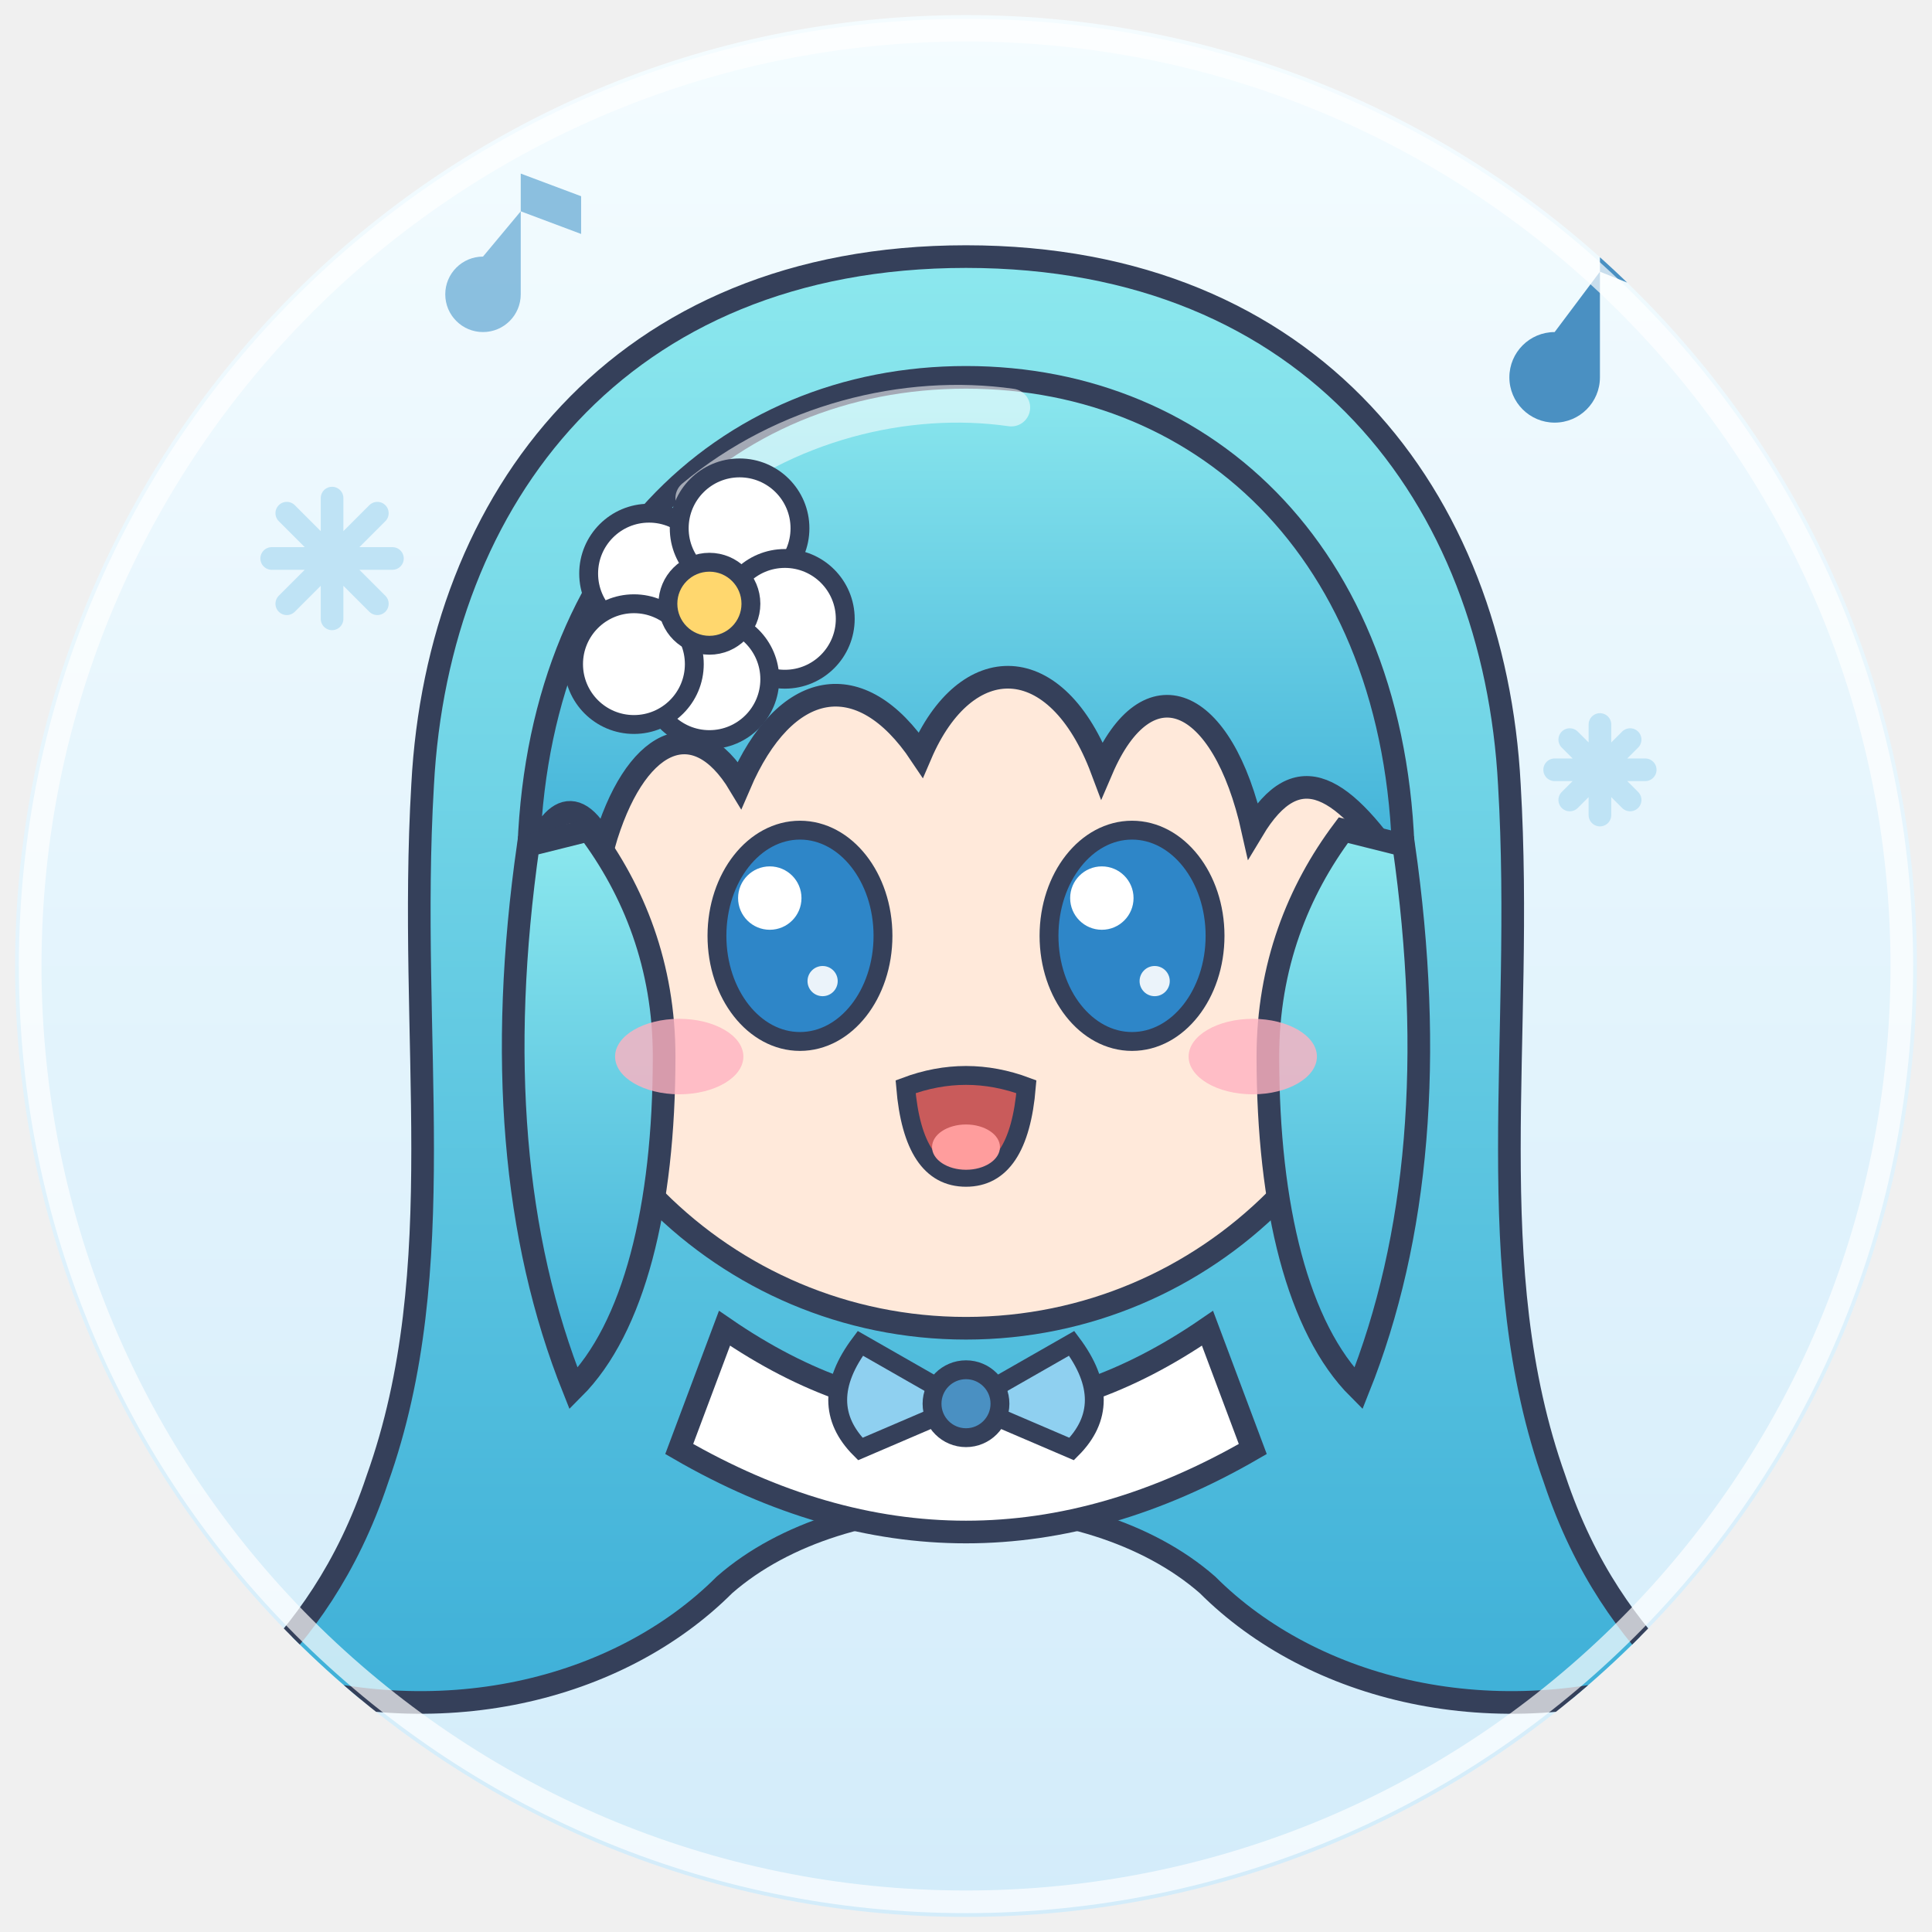
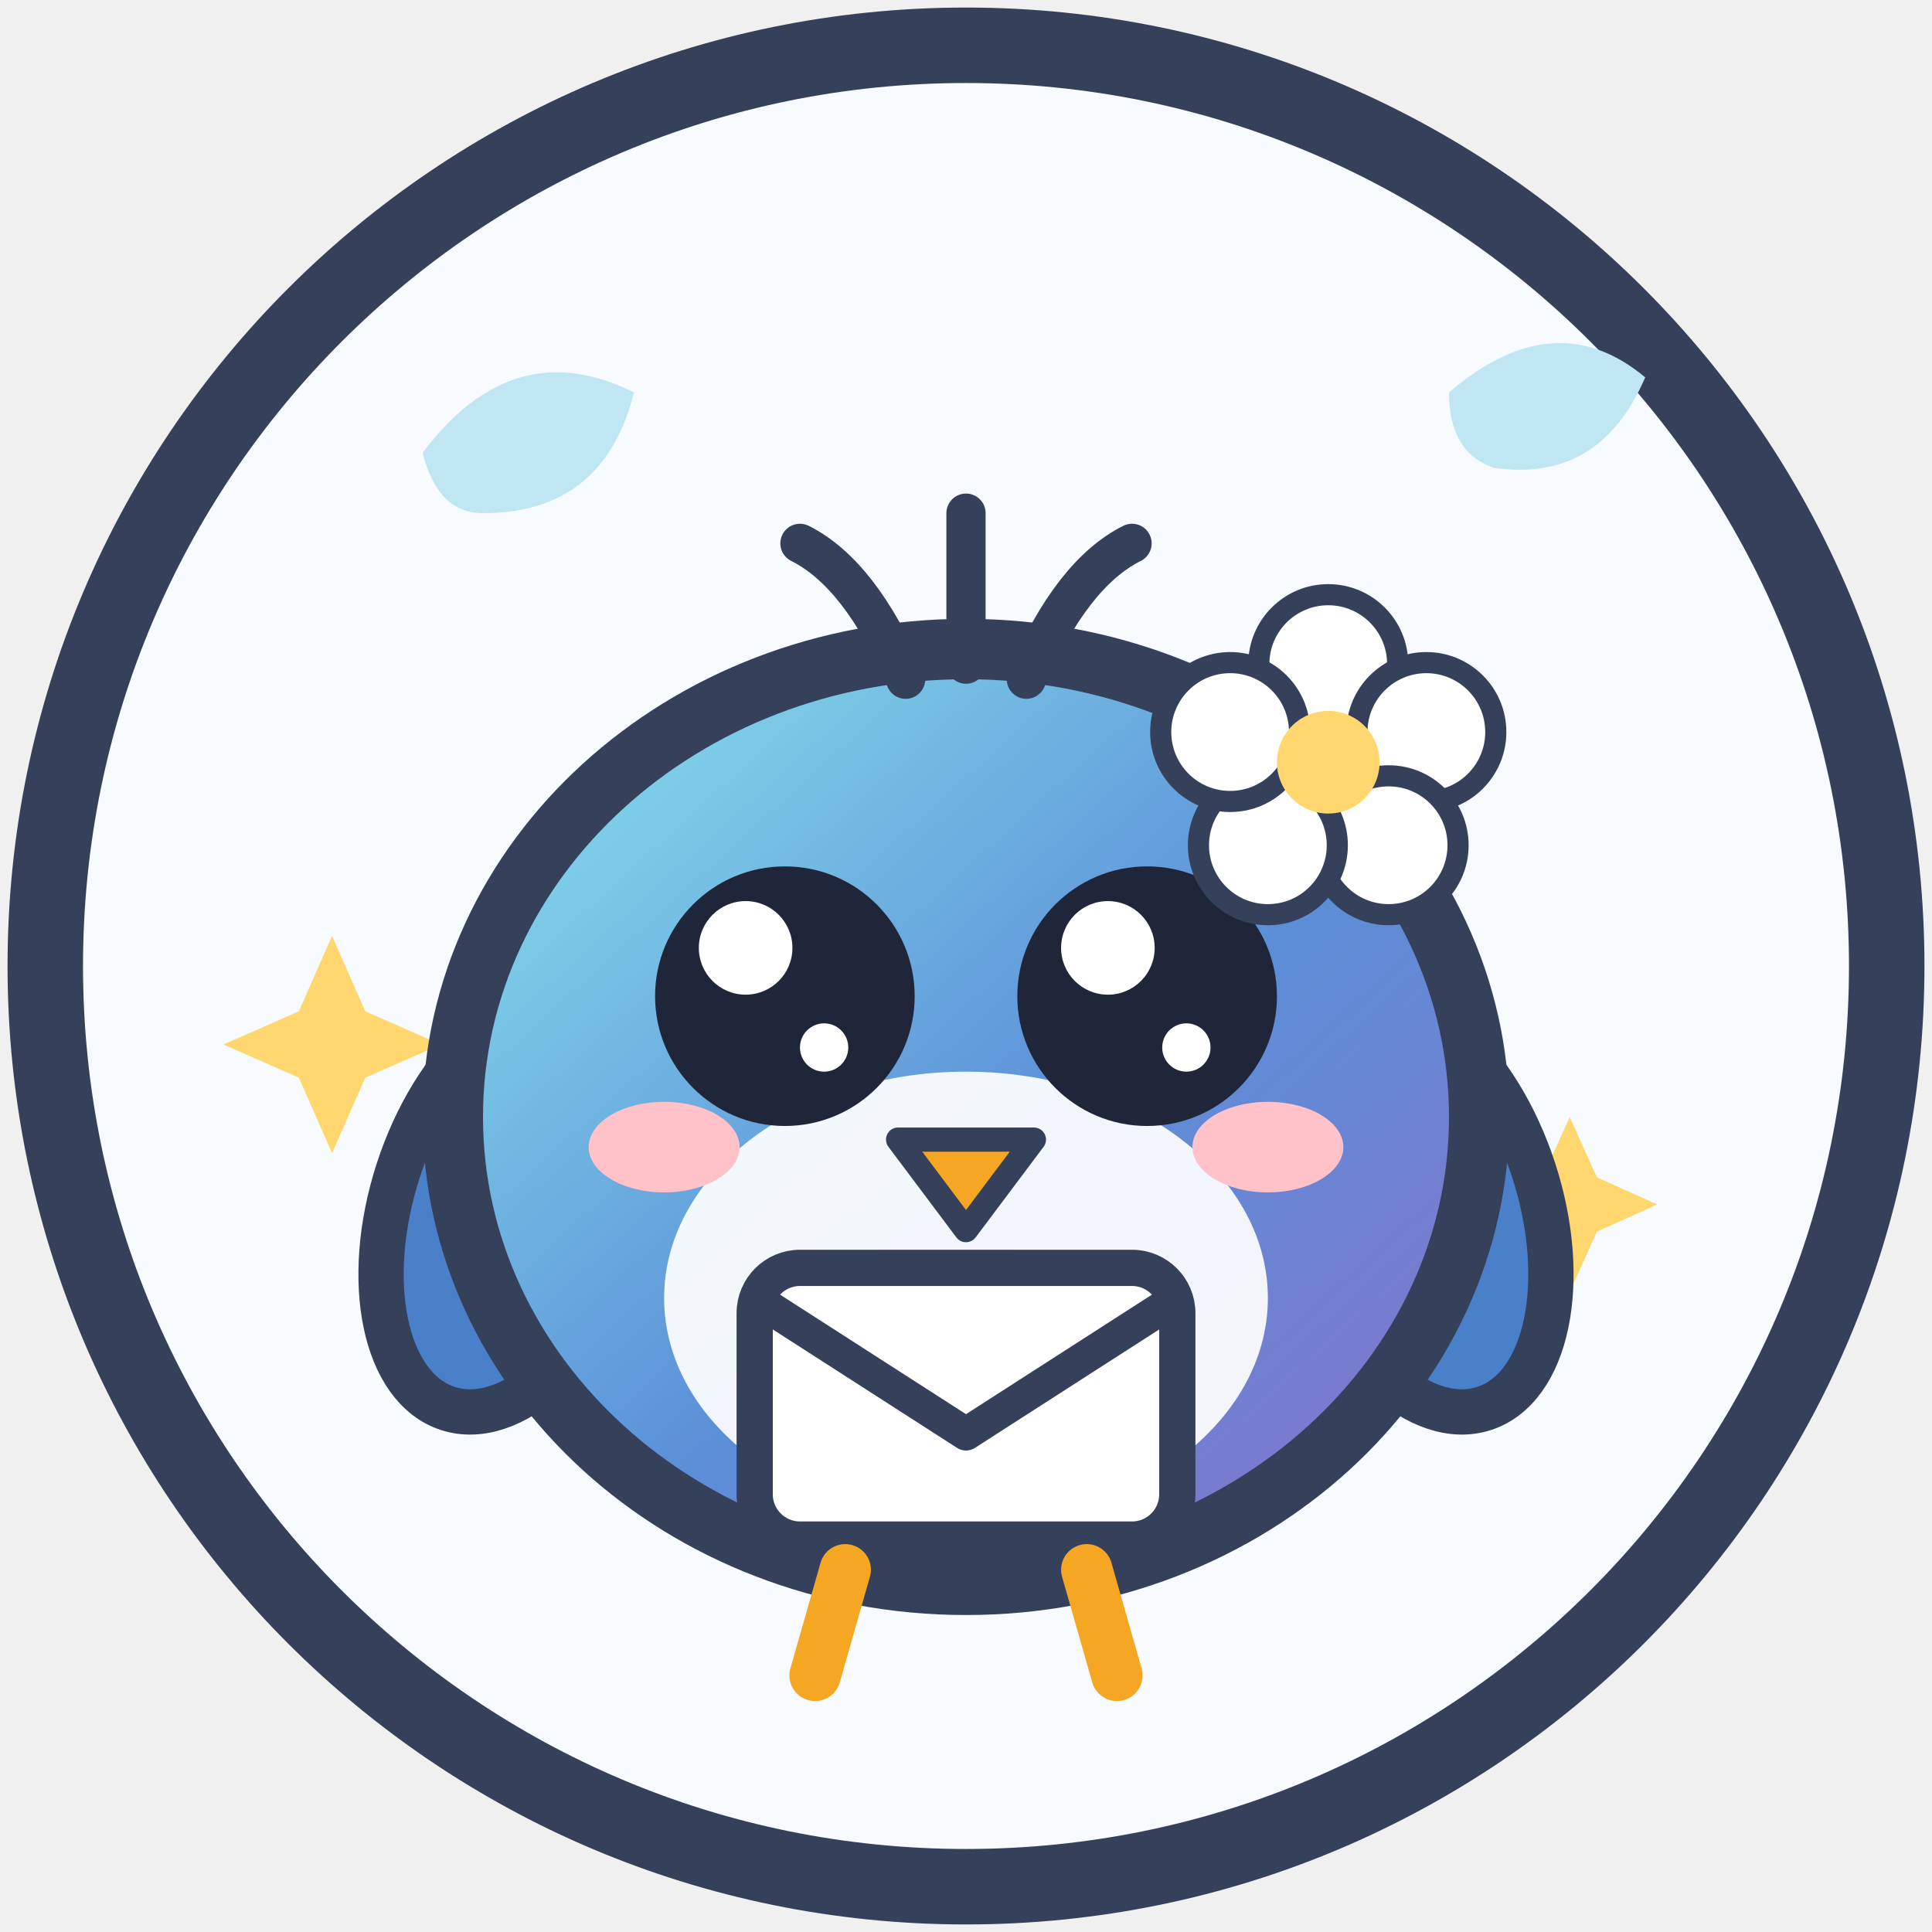
- <svg xmlns="http://www.w3.org/2000/svg" viewBox="0 0 256 256" width="256" height="256">
+ <svg xmlns="http://www.w3.org/2000/svg" viewBox="0 0 128 128" width="128" height="128">
  <defs>
-     <linearGradient id="bg" x1="0" y1="0" x2="0" y2="1">
-       <stop offset="0" stop-color="#f4fcff" />
-       <stop offset="1" stop-color="#d3ecfa" />
+     <linearGradient id="body" x1="0" y1="0" x2="1" y2="1">
+       <stop offset="0" stop-color="#8ce8ee" />
+       <stop offset="0.55" stop-color="#5b8fd8" />
+       <stop offset="1" stop-color="#8a6fc9" />
    </linearGradient>
-     <linearGradient id="hair" x1="0" y1="0" x2="0" y2="1">
-       <stop offset="0" stop-color="#8ce8ee" />
-       <stop offset="1" stop-color="#3fb0d8" />
-     </linearGradient>
-     <clipPath id="c">
-       <circle cx="128" cy="128" r="126" />
-     </clipPath>
  </defs>
-   <circle cx="128" cy="128" r="126" fill="url(#bg)" />
-   <g clip-path="url(#c)">
-     <g stroke="#bfe3f5" stroke-width="3" stroke-linecap="round">
-       <path d="M44 66 v16 M36 74 h16 M38 68 l12 12 M50 68 l-12 12" />
-       <path d="M212 96 v12 M206 102 h12 M208 98 l8 8 M216 98 l-8 8" />
-     </g>
-     <path d="M206 44 a6 6 0 1 0 6 6 v-20 l10 4 v6 l-10 -4 z" fill="#4a90c2" />
-     <path d="M64 34 a5 5 0 1 0 5 5 v-16 l8 3 v5 l-8 -3 z" fill="#7fb8dc" opacity="0.9" />
-     <path d="M128 34 C82 34 58 66 56 104 C54 138 60 168 50 196 C46 208 40 216 34 222 C58 230 82 224 96 210 C112 196 144 196 160 210 C174 224 198 230 222 222 C216 216 210 208 206 196 C196 168 202 138 200 104 C198 66 174 34 128 34 Z" fill="url(#hair)" stroke="#35405a" stroke-width="3" />
-     <circle cx="128" cy="118" r="58" fill="#ffe9da" stroke="#35405a" stroke-width="3" />
-     <path d="M70 116 C70 74 96 50 128 50 C160 50 186 74 186 116 C178 104 172 100 166 110 C162 92 152 88 146 102 C140 86 128 86 122 100 C114 88 104 90 98 104 C92 94 84 98 80 112 C76 104 72 108 70 116 Z" fill="url(#hair)" stroke="#35405a" stroke-width="3" />
-     <path d="M92 66 C104 56 120 52 134 54" fill="none" stroke="#ffffff" stroke-width="5" stroke-linecap="round" opacity="0.55" />
-     <path d="M70 112 C66 140 68 164 76 184 C84 176 88 160 88 140 C88 128 84 118 78 110 Z" fill="url(#hair)" stroke="#35405a" stroke-width="3" />
-     <path d="M186 112 C190 140 188 164 180 184 C172 176 168 160 168 140 C168 128 172 118 178 110 Z" fill="url(#hair)" stroke="#35405a" stroke-width="3" />
-     <g stroke="#35405a" stroke-width="2.5">
-       <circle cx="86" cy="76" r="8" fill="#ffffff" />
-       <circle cx="98" cy="70" r="8" fill="#ffffff" />
-       <circle cx="104" cy="82" r="8" fill="#ffffff" />
-       <circle cx="94" cy="90" r="8" fill="#ffffff" />
-       <circle cx="84" cy="88" r="8" fill="#ffffff" />
-       <circle cx="94" cy="80" r="5.5" fill="#ffd76e" />
-     </g>
-     <ellipse cx="106" cy="124" rx="11" ry="14" fill="#2e86c8" stroke="#35405a" stroke-width="2.5" />
-     <ellipse cx="150" cy="124" rx="11" ry="14" fill="#2e86c8" stroke="#35405a" stroke-width="2.5" />
-     <circle cx="102" cy="119" r="4.2" fill="#ffffff" />
-     <circle cx="146" cy="119" r="4.2" fill="#ffffff" />
-     <circle cx="109" cy="130" r="2" fill="#ffffff" opacity="0.9" />
-     <circle cx="153" cy="130" r="2" fill="#ffffff" opacity="0.9" />
-     <ellipse cx="90" cy="140" rx="8.5" ry="5" fill="#ffb1c0" opacity="0.8" />
-     <ellipse cx="166" cy="140" rx="8.5" ry="5" fill="#ffb1c0" opacity="0.8" />
-     <path d="M120 144 q8 -3 16 0 q-1 12 -8 12 q-7 0 -8 -12 z" fill="#c95b5b" stroke="#35405a" stroke-width="2.5" />
-     <ellipse cx="128" cy="152" rx="4.5" ry="3" fill="#ff9d9d" />
-     <path d="M96 176 q32 22 64 0 l6 16 q-38 22 -76 0 z" fill="#ffffff" stroke="#35405a" stroke-width="3" />
-     <path d="M128 186 l-14 -8 q-6 8 0 14 z M128 186 l14 -8 q6 8 0 14 z" fill="#8fd0f0" stroke="#35405a" stroke-width="2.5" />
-     <circle cx="128" cy="186" r="4.5" fill="#4a90c2" stroke="#35405a" stroke-width="2.5" />
+   <circle cx="64" cy="64" r="61" fill="#f7fbff" stroke="#35405a" stroke-width="5" />
+   <path d="M28 30 q6 -8 14 -4 q-2 8 -10 8 q-3 0 -4 -4z" fill="#bfe6f2" />
+   <path d="M96 26 q7 -6 13 -1 q-3 7 -10 6 q-3 -1 -3 -5z" fill="#bfe6f2" />
+   <path d="M22 62 l2.2 5 5 2.2 -5 2.2 -2.2 5 -2.2 -5 -5 -2.2 5 -2.2z" fill="#ffd76e" />
+   <path d="M104 74 l1.8 4 4 1.8 -4 1.8 -1.8 4 -1.8 -4 -4 -1.8 4 -1.8z" fill="#ffd76e" />
+   <ellipse cx="34" cy="80" rx="8" ry="14" fill="#4a7fc9" stroke="#35405a" stroke-width="3" transform="rotate(18 34 80)" />
+   <ellipse cx="94" cy="80" rx="8" ry="14" fill="#4a7fc9" stroke="#35405a" stroke-width="3" transform="rotate(-18 94 80)" />
+   <ellipse cx="64" cy="74" rx="34" ry="31" fill="url(#body)" stroke="#35405a" stroke-width="4" />
+   <path d="M60 45 q-3 -7 -7 -9 M64 44 q0 -8 0 -10 M68 45 q3 -7 7 -9" stroke="#35405a" stroke-width="2.6" fill="none" stroke-linecap="round" />
+   <ellipse cx="64" cy="86" rx="20" ry="15" fill="#ffffff" opacity="0.92" />
+   <circle cx="52" cy="66" r="8.6" fill="#20263a" />
+   <circle cx="76" cy="66" r="8.6" fill="#20263a" />
+   <circle cx="49.4" cy="62.8" r="3.1" fill="#ffffff" />
+   <circle cx="73.4" cy="62.8" r="3.1" fill="#ffffff" />
+   <circle cx="54.6" cy="69.4" r="1.6" fill="#ffffff" />
+   <circle cx="78.6" cy="69.4" r="1.6" fill="#ffffff" />
+   <path d="M59.5 75.5 L68.5 75.5 L64 81.5 Z" fill="#f5a623" stroke="#35405a" stroke-width="1.6" stroke-linejoin="round" />
+   <ellipse cx="44" cy="76" rx="5" ry="3" fill="#ffc2c9" />
+   <ellipse cx="84" cy="76" rx="5" ry="3" fill="#ffc2c9" />
+   <g stroke="#35405a" stroke-width="1.4">
+     <circle cx="88" cy="44" r="4.6" fill="#ffffff" />
+     <circle cx="94.5" cy="48.5" r="4.6" fill="#ffffff" />
+     <circle cx="92" cy="56" r="4.6" fill="#ffffff" />
+     <circle cx="84" cy="56" r="4.6" fill="#ffffff" />
+     <circle cx="81.5" cy="48.5" r="4.6" fill="#ffffff" />
+     <circle cx="88" cy="50.5" r="3.4" fill="#ffd76e" stroke="none" />
  </g>
-   <circle cx="128" cy="128" r="124" fill="none" stroke="#ffffff" stroke-width="3" opacity="0.7" />
+   <rect x="50" y="84" width="28" height="18" rx="3" fill="#ffffff" stroke="#35405a" stroke-width="2.4" />
+   <path d="M50 86 L64 95 L78 86" fill="none" stroke="#35405a" stroke-width="2.2" stroke-linejoin="round" />
+   <path d="M56 104 l-2 7 M72 104 l2 7" stroke="#f5a623" stroke-width="3.4" stroke-linecap="round" />
</svg>
